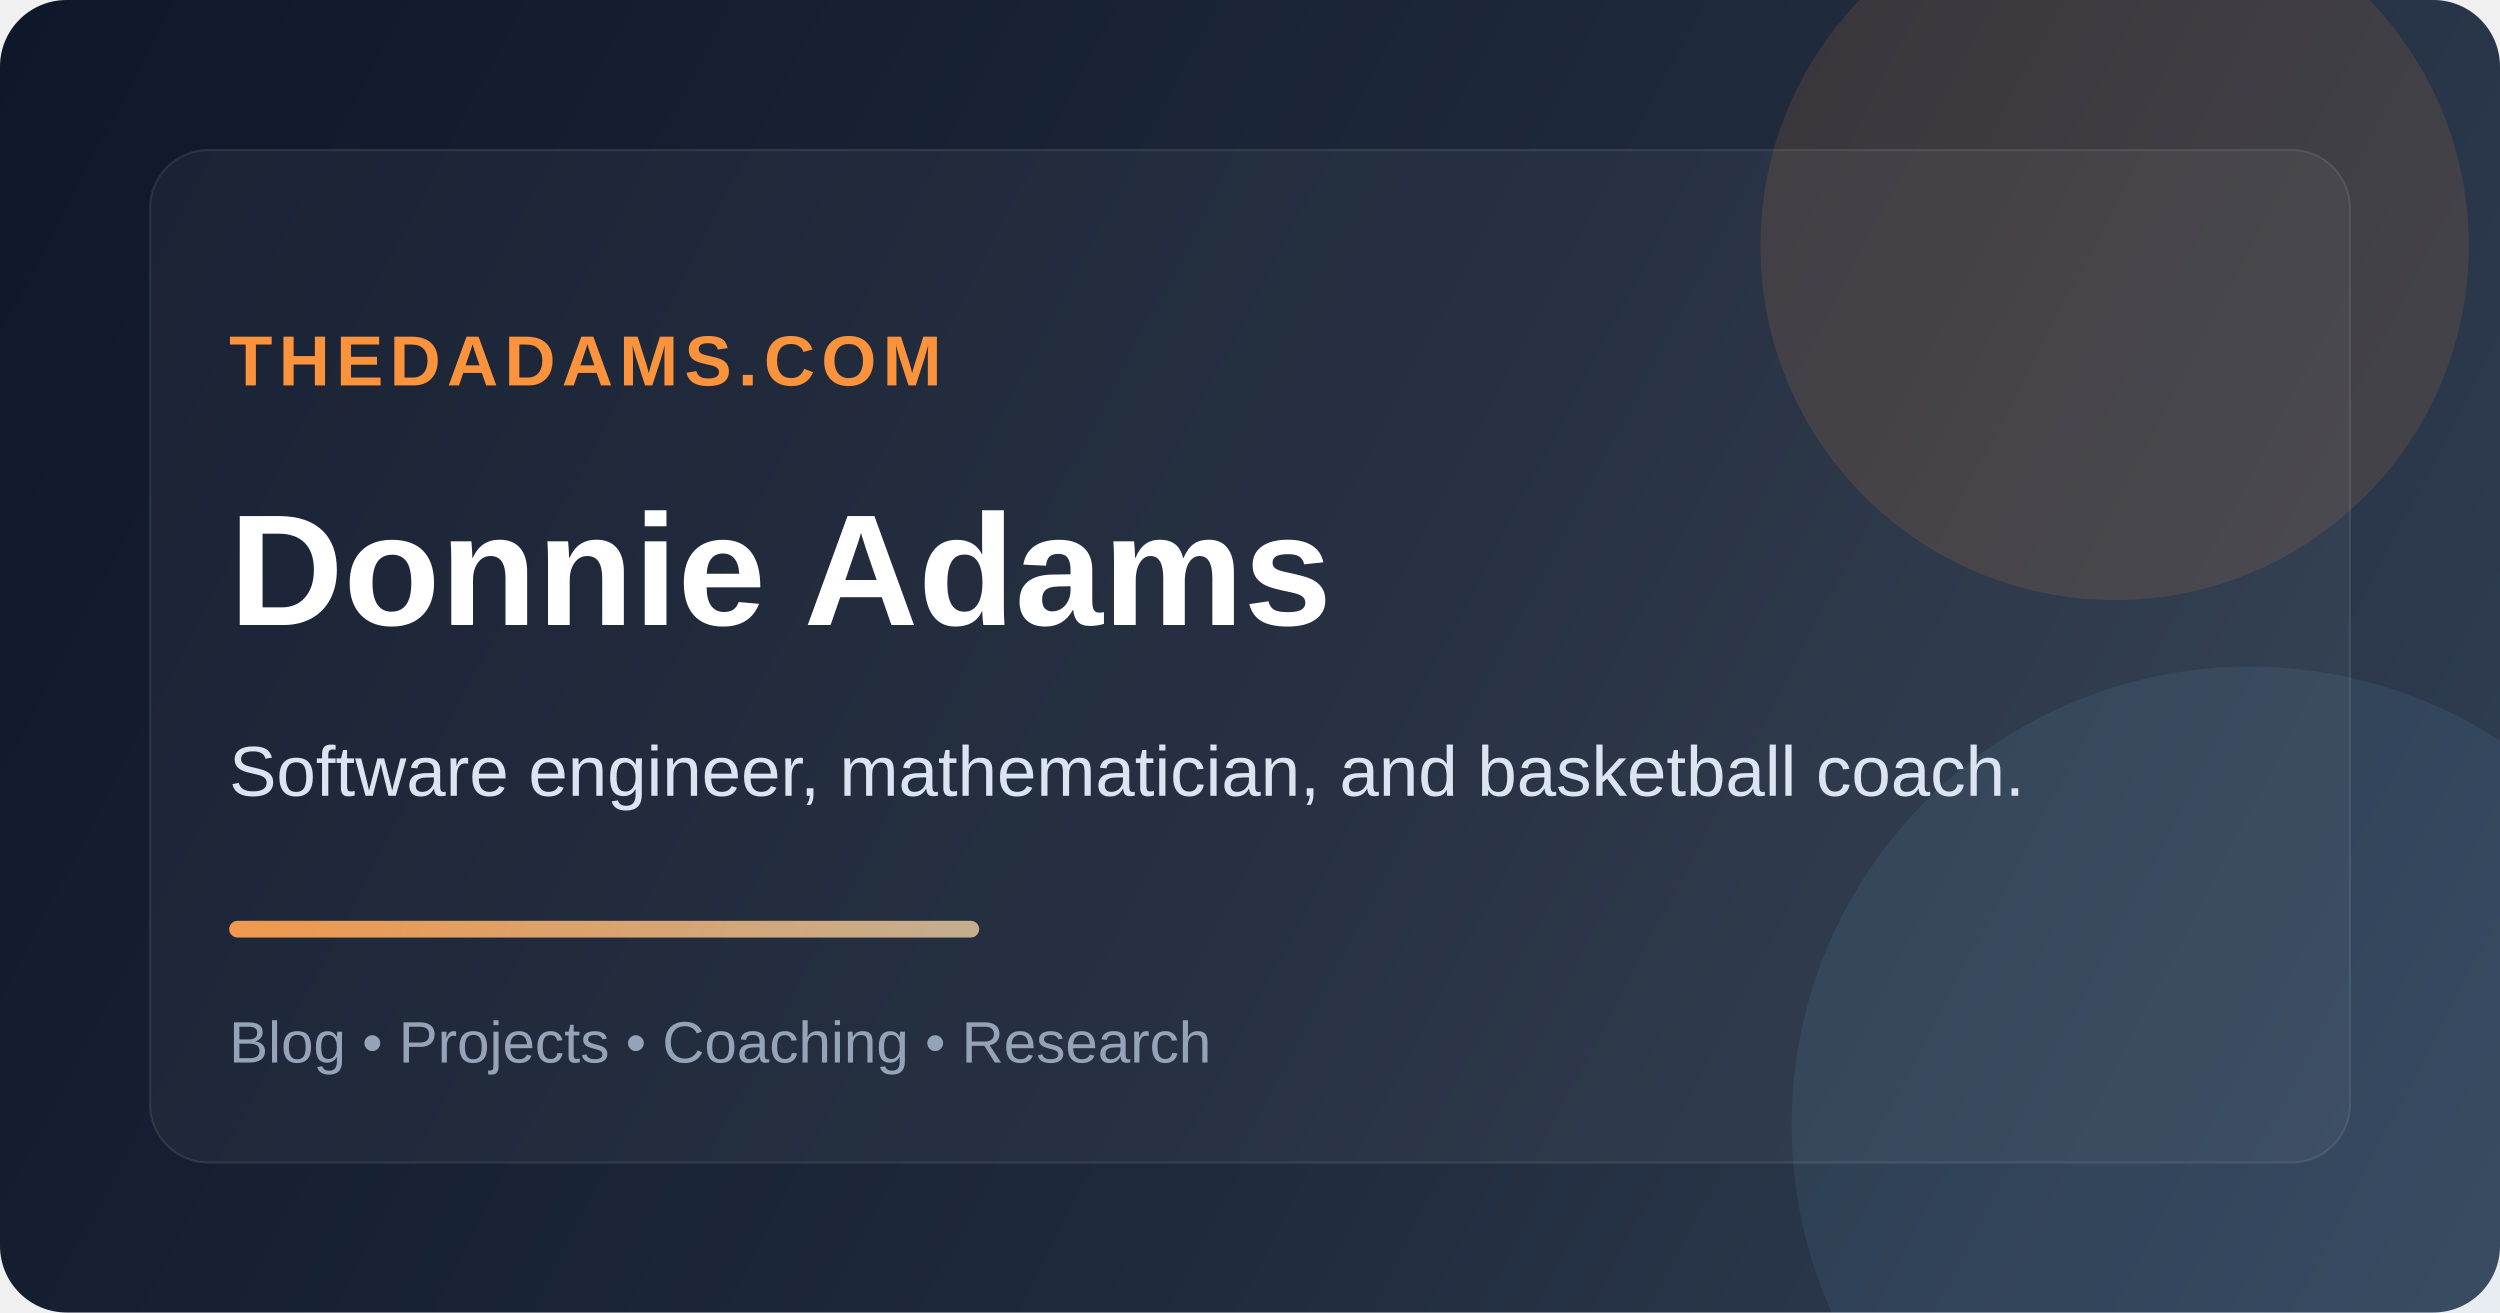
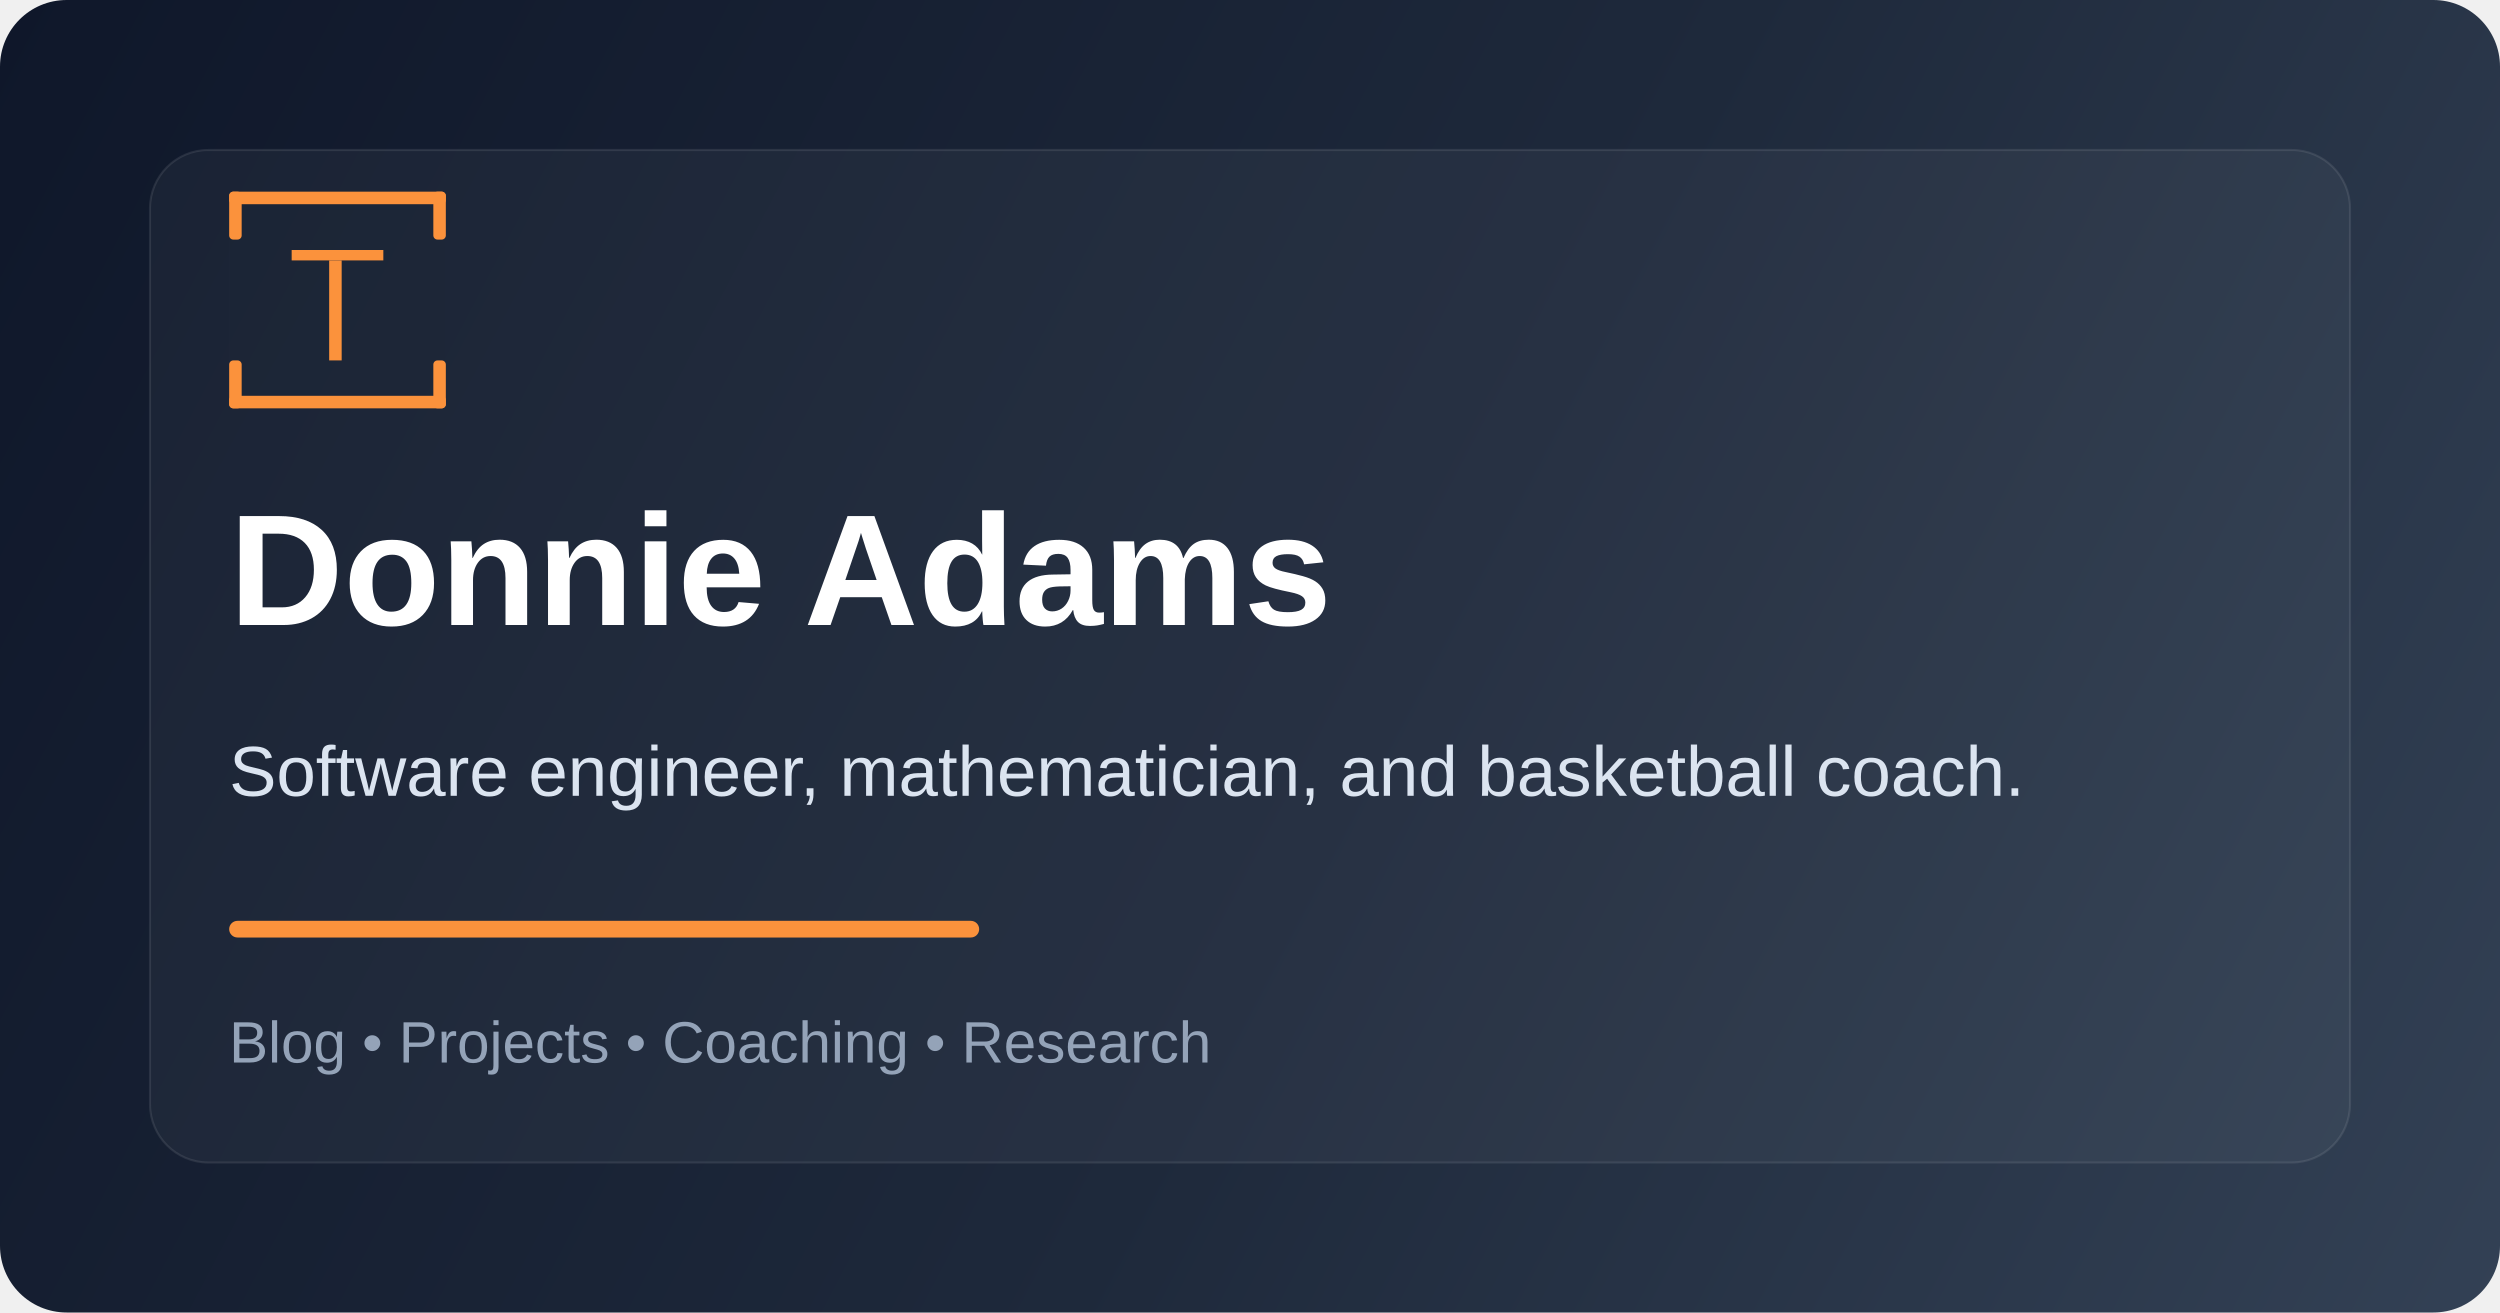
<svg xmlns="http://www.w3.org/2000/svg" width="1200" height="630" viewBox="0 0 1200 630" fill="none" role="img" aria-labelledby="title desc">
  <defs>
    <linearGradient id="bg" x1="0" y1="0" x2="1200" y2="630" gradientUnits="userSpaceOnUse">
      <stop stop-color="#0F172A" />
      <stop offset="0.55" stop-color="#1E293B" />
      <stop offset="1" stop-color="#334155" />
    </linearGradient>
    <linearGradient id="accent" x1="160" y1="120" x2="1040" y2="510" gradientUnits="userSpaceOnUse">
      <stop stop-color="#FB923C" />
      <stop offset="1" stop-color="#7DD3FC" />
    </linearGradient>
  </defs>
  <rect width="1200" height="630" rx="32" fill="url(#bg)" />
-   <circle cx="1015" cy="118" r="170" fill="#FB923C" fill-opacity="0.12" />
-   <circle cx="1080" cy="540" r="220" fill="#7DD3FC" fill-opacity="0.08" />
  <rect x="72" y="72" width="1056" height="486" rx="28" fill="#FFFFFF" fill-opacity="0.04" stroke="#FFFFFF" stroke-opacity="0.09" />
-   <text x="110" y="185" fill="#FB923C" font-family="Arial, Helvetica, sans-serif" font-size="34" font-weight="700" letter-spacing="3">THEDADAMS.COM</text>
+   <g transform="translate(110 92)">
+     <rect x="0" y="0" width="104" height="104" fill="#1F2937" fill-opacity="0.28" />
+     <rect x="0" y="0" width="104" height="6" rx="2" fill="#FB923C" />
+     <rect x="0" y="98" width="104" height="6" rx="2" fill="#FB923C" />
+     <rect x="0" y="0" width="6" height="23" rx="2" fill="#FB923C" />
+     <rect x="0" y="81" width="6" height="23" rx="2" fill="#FB923C" />
+     <rect x="98" y="0" width="6" height="23" rx="2" fill="#FB923C" />
+     <rect x="98" y="81" width="6" height="23" rx="2" fill="#FB923C" />
+     <rect x="30" y="28" width="44" height="5" fill="#FB923C" />
+     <rect x="48" y="33" width="6" height="48" fill="#FB923C" />
+   </g>
  <text x="110" y="300" fill="white" font-family="Arial, Helvetica, sans-serif" font-size="76" font-weight="700">Donnie Adams</text>
  <text x="110" y="382" fill="#DBE4F0" font-family="Arial, Helvetica, sans-serif" font-size="34" font-weight="400">Software engineer, mathematician, and basketball coach.</text>
-   <rect x="110" y="442" width="360" height="8" rx="4" fill="url(#accent)" />
+   <rect x="110" y="442" width="360" height="8" rx="4" fill="#FB923C" />
  <text x="110" y="510" fill="#94A3B8" font-family="Arial, Helvetica, sans-serif" font-size="28" font-weight="500">Blog • Projects • Coaching • Research</text>
</svg>
